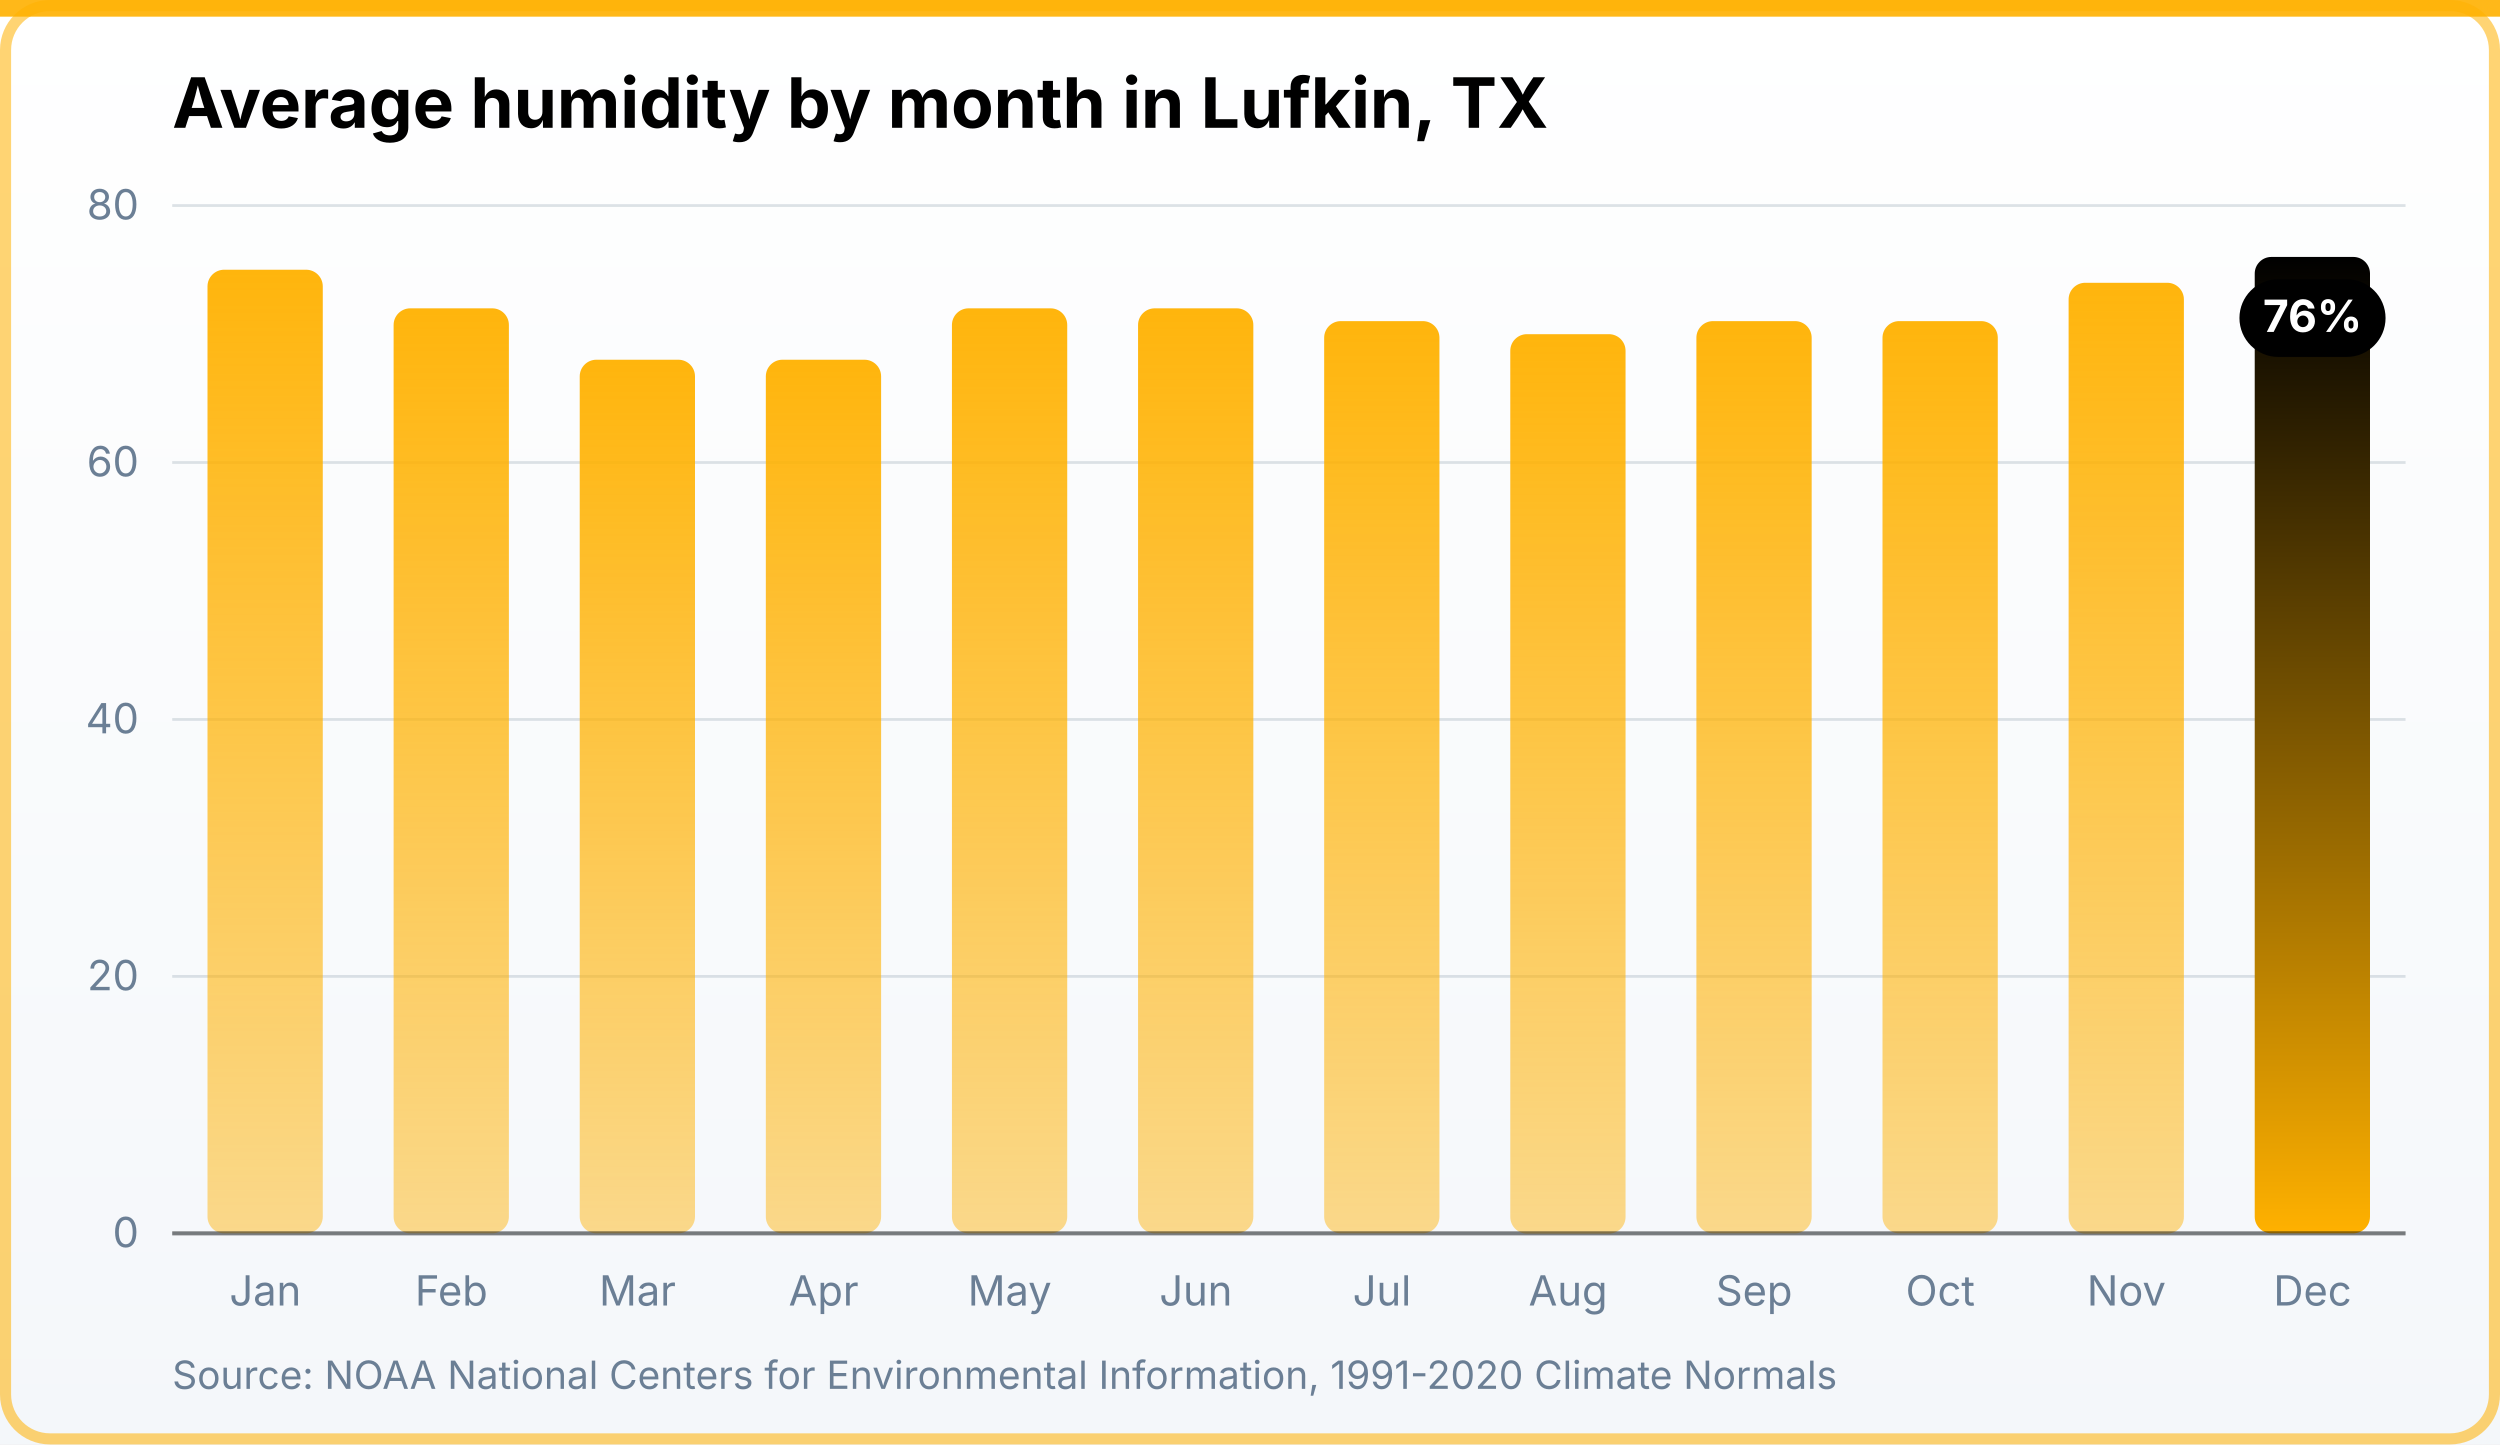
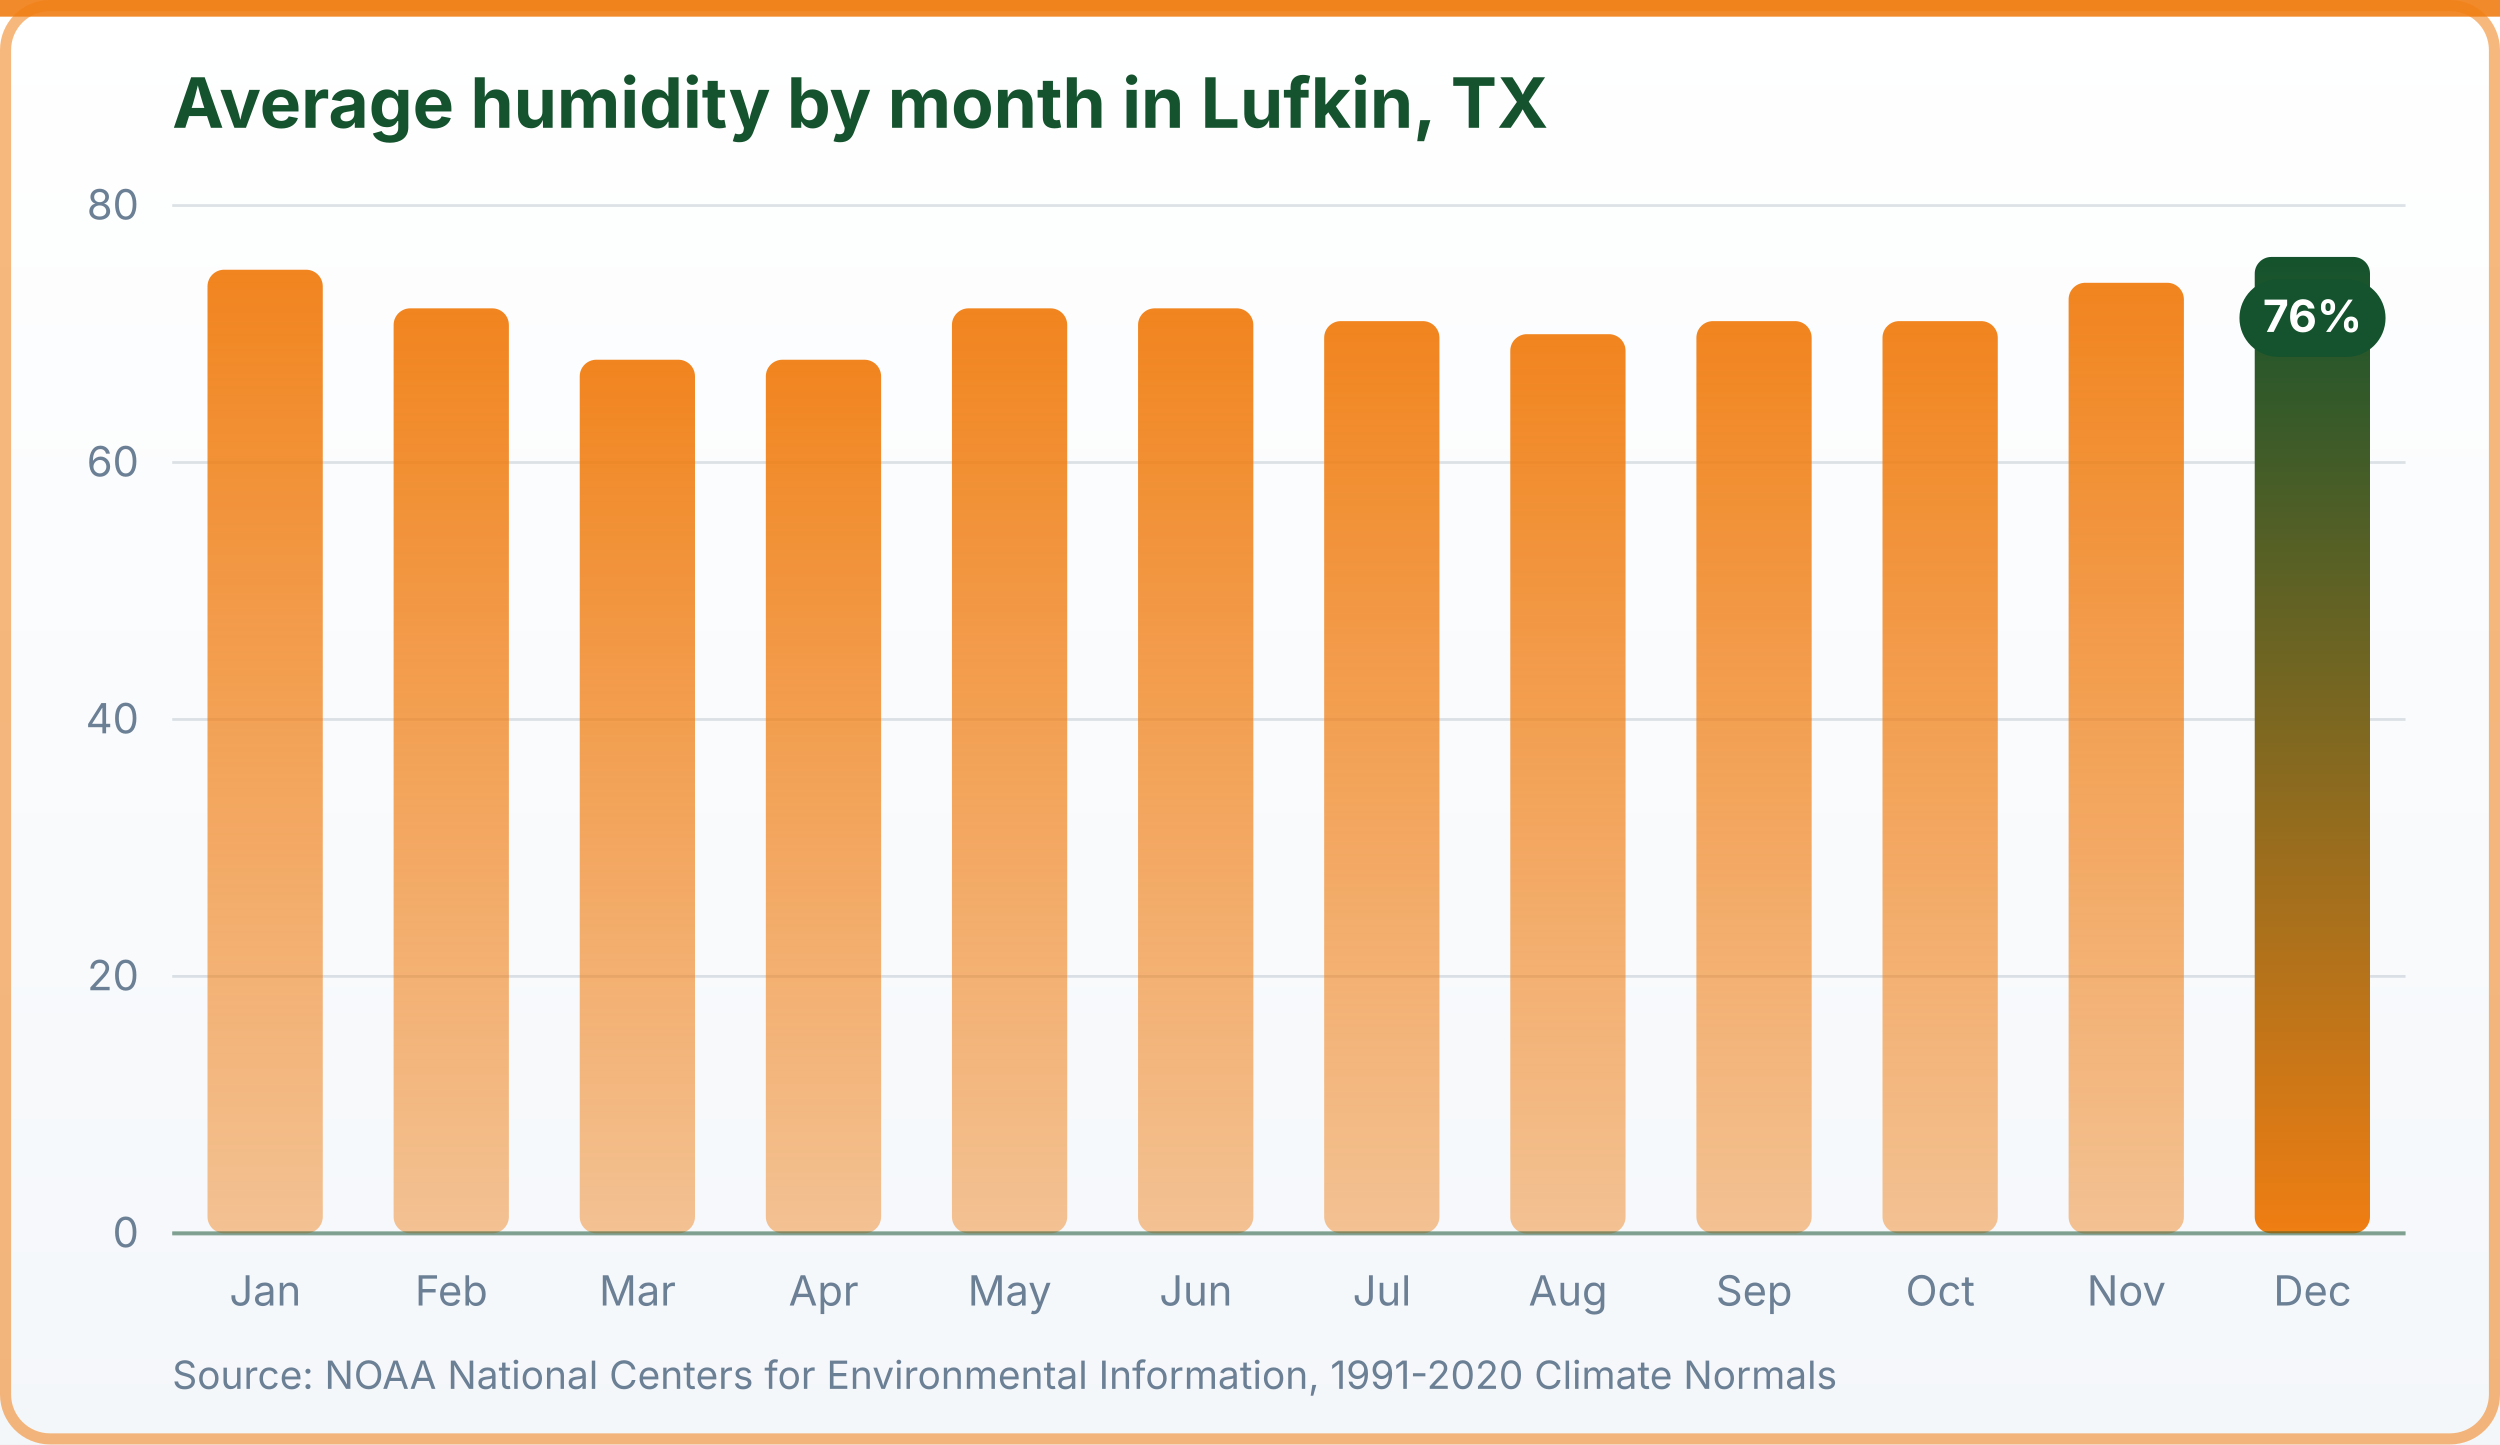
<svg xmlns="http://www.w3.org/2000/svg" viewBox="0 0 900 520" width="900" height="520" role="img">
  <defs>
    <linearGradient id="cbg" x1="0" y1="0" x2="0" y2="1">
      <stop offset="0" stop-color="#ffffff" />
      <stop offset="1" stop-color="#f4f7fa" />
    </linearGradient>
    <linearGradient id="barg" x1="0" y1="0" x2="0" y2="1">
-       <stop offset="0" stop-color="#FFB100" stop-opacity=".95" />
-       <stop offset="1" stop-color="#FFB100" stop-opacity=".45" />
+       <stop offset="0" stop-color="#F07E13" stop-opacity=".95" />
+       <stop offset="1" stop-color="#F07E13" stop-opacity=".45" />
    </linearGradient>
    <linearGradient id="barp" x1="0" y1="0" x2="0" y2="1">
-       <stop offset="0" stop-color="#000000" />
-       <stop offset="1" stop-color="#FFB100" />
+       <stop offset="0" stop-color="#14532D" />
+       <stop offset="1" stop-color="#F07E13" />
    </linearGradient>
  </defs>
  <rect width="900" height="520" fill="url(#cbg)" />
-   <rect x="0" y="0" width="900" height="6" fill="#FFB100" fill-opacity=".9" />
-   <text x="62" y="46" font-family="system-ui,-apple-system,Segoe UI,sans-serif" font-size="25" font-weight="700" fill="#000000">Average humidity by month in Lufkin, TX</text>
+   <rect x="0" y="0" width="900" height="6" fill="#F07E13" fill-opacity=".9" />
+   <text x="62" y="46" font-family="system-ui,-apple-system,Segoe UI,sans-serif" font-size="25" font-weight="700" fill="#14532D">Average humidity by month in Lufkin, TX</text>
  <line x1="62" y1="444" x2="866" y2="444" stroke="#6b7f95" stroke-opacity=".22" stroke-width="1" />
  <text x="50" y="449" text-anchor="end" font-family="system-ui,-apple-system,Segoe UI,sans-serif" font-size="15" fill="#6b7f95">0</text>
  <line x1="62" y1="351.5" x2="866" y2="351.5" stroke="#6b7f95" stroke-opacity=".22" stroke-width="1" />
  <text x="50" y="356.5" text-anchor="end" font-family="system-ui,-apple-system,Segoe UI,sans-serif" font-size="15" fill="#6b7f95">20</text>
  <line x1="62" y1="259" x2="866" y2="259" stroke="#6b7f95" stroke-opacity=".22" stroke-width="1" />
  <text x="50" y="264" text-anchor="end" font-family="system-ui,-apple-system,Segoe UI,sans-serif" font-size="15" fill="#6b7f95">40</text>
  <line x1="62" y1="166.5" x2="866" y2="166.5" stroke="#6b7f95" stroke-opacity=".22" stroke-width="1" />
  <text x="50" y="171.5" text-anchor="end" font-family="system-ui,-apple-system,Segoe UI,sans-serif" font-size="15" fill="#6b7f95">60</text>
  <line x1="62" y1="74" x2="866" y2="74" stroke="#6b7f95" stroke-opacity=".22" stroke-width="1" />
  <text x="50" y="79" text-anchor="end" font-family="system-ui,-apple-system,Segoe UI,sans-serif" font-size="15" fill="#6b7f95">80</text>
  <rect x="74.7" y="97.1" width="41.5" height="346.9" rx="6" fill="url(#barg)" />
  <text x="95.5" y="470" text-anchor="middle" font-family="system-ui,-apple-system,Segoe UI,sans-serif" font-size="15" fill="#6b7f95">Jan</text>
  <rect x="141.7" y="111" width="41.5" height="333" rx="6" fill="url(#barg)" />
  <text x="162.5" y="470" text-anchor="middle" font-family="system-ui,-apple-system,Segoe UI,sans-serif" font-size="15" fill="#6b7f95">Feb</text>
  <rect x="208.7" y="129.5" width="41.5" height="314.5" rx="6" fill="url(#barg)" />
  <text x="229.5" y="470" text-anchor="middle" font-family="system-ui,-apple-system,Segoe UI,sans-serif" font-size="15" fill="#6b7f95">Mar</text>
  <rect x="275.7" y="129.5" width="41.5" height="314.5" rx="6" fill="url(#barg)" />
  <text x="296.5" y="470" text-anchor="middle" font-family="system-ui,-apple-system,Segoe UI,sans-serif" font-size="15" fill="#6b7f95">Apr</text>
  <rect x="342.7" y="111" width="41.5" height="333" rx="6" fill="url(#barg)" />
  <text x="363.5" y="470" text-anchor="middle" font-family="system-ui,-apple-system,Segoe UI,sans-serif" font-size="15" fill="#6b7f95">May</text>
  <rect x="409.7" y="111" width="41.5" height="333" rx="6" fill="url(#barg)" />
  <text x="430.5" y="470" text-anchor="middle" font-family="system-ui,-apple-system,Segoe UI,sans-serif" font-size="15" fill="#6b7f95">Jun</text>
  <rect x="476.7" y="115.6" width="41.5" height="328.4" rx="6" fill="url(#barg)" />
  <text x="497.5" y="470" text-anchor="middle" font-family="system-ui,-apple-system,Segoe UI,sans-serif" font-size="15" fill="#6b7f95">Jul</text>
  <rect x="543.7" y="120.3" width="41.5" height="323.8" rx="6" fill="url(#barg)" />
  <text x="564.5" y="470" text-anchor="middle" font-family="system-ui,-apple-system,Segoe UI,sans-serif" font-size="15" fill="#6b7f95">Aug</text>
  <rect x="610.7" y="115.6" width="41.5" height="328.4" rx="6" fill="url(#barg)" />
  <text x="631.5" y="470" text-anchor="middle" font-family="system-ui,-apple-system,Segoe UI,sans-serif" font-size="15" fill="#6b7f95">Sep</text>
  <rect x="677.7" y="115.6" width="41.5" height="328.4" rx="6" fill="url(#barg)" />
  <text x="698.5" y="470" text-anchor="middle" font-family="system-ui,-apple-system,Segoe UI,sans-serif" font-size="15" fill="#6b7f95">Oct</text>
  <rect x="744.7" y="101.8" width="41.5" height="342.3" rx="6" fill="url(#barg)" />
  <text x="765.5" y="470" text-anchor="middle" font-family="system-ui,-apple-system,Segoe UI,sans-serif" font-size="15" fill="#6b7f95">Nov</text>
  <rect x="811.7" y="92.5" width="41.5" height="351.5" rx="6" fill="url(#barp)" />
  <text x="832.5" y="470" text-anchor="middle" font-family="system-ui,-apple-system,Segoe UI,sans-serif" font-size="15" fill="#6b7f95">Dec</text>
-   <rect x="806.2" y="100.5" width="52.6" height="28" rx="14" fill="#000000" />
+   <rect x="806.2" y="100.5" width="52.6" height="28" rx="14" fill="#14532D" />
  <text x="832.5" y="119.5" text-anchor="middle" font-family="system-ui,-apple-system,Segoe UI,sans-serif" font-size="16" font-weight="700" fill="#ffffff">76%</text>
-   <line x1="62" y1="444" x2="866" y2="444" stroke="#000000" stroke-opacity=".45" stroke-width="1.5" />
+   <line x1="62" y1="444" x2="866" y2="444" stroke="#14532D" stroke-opacity=".45" stroke-width="1.5" />
  <text x="62" y="500" font-family="system-ui,-apple-system,Segoe UI,sans-serif" font-size="14" fill="#6b7f95">Source: NOAA National Centers for Environmental Information, 1991-2020 Climate Normals</text>
-   <rect x="2" y="2" width="896" height="516" rx="16" fill="none" stroke="#FFB100" stroke-opacity=".55" stroke-width="4" />
+   <rect x="2" y="2" width="896" height="516" rx="16" fill="none" stroke="#F07E13" stroke-opacity=".55" stroke-width="4" />
</svg>
